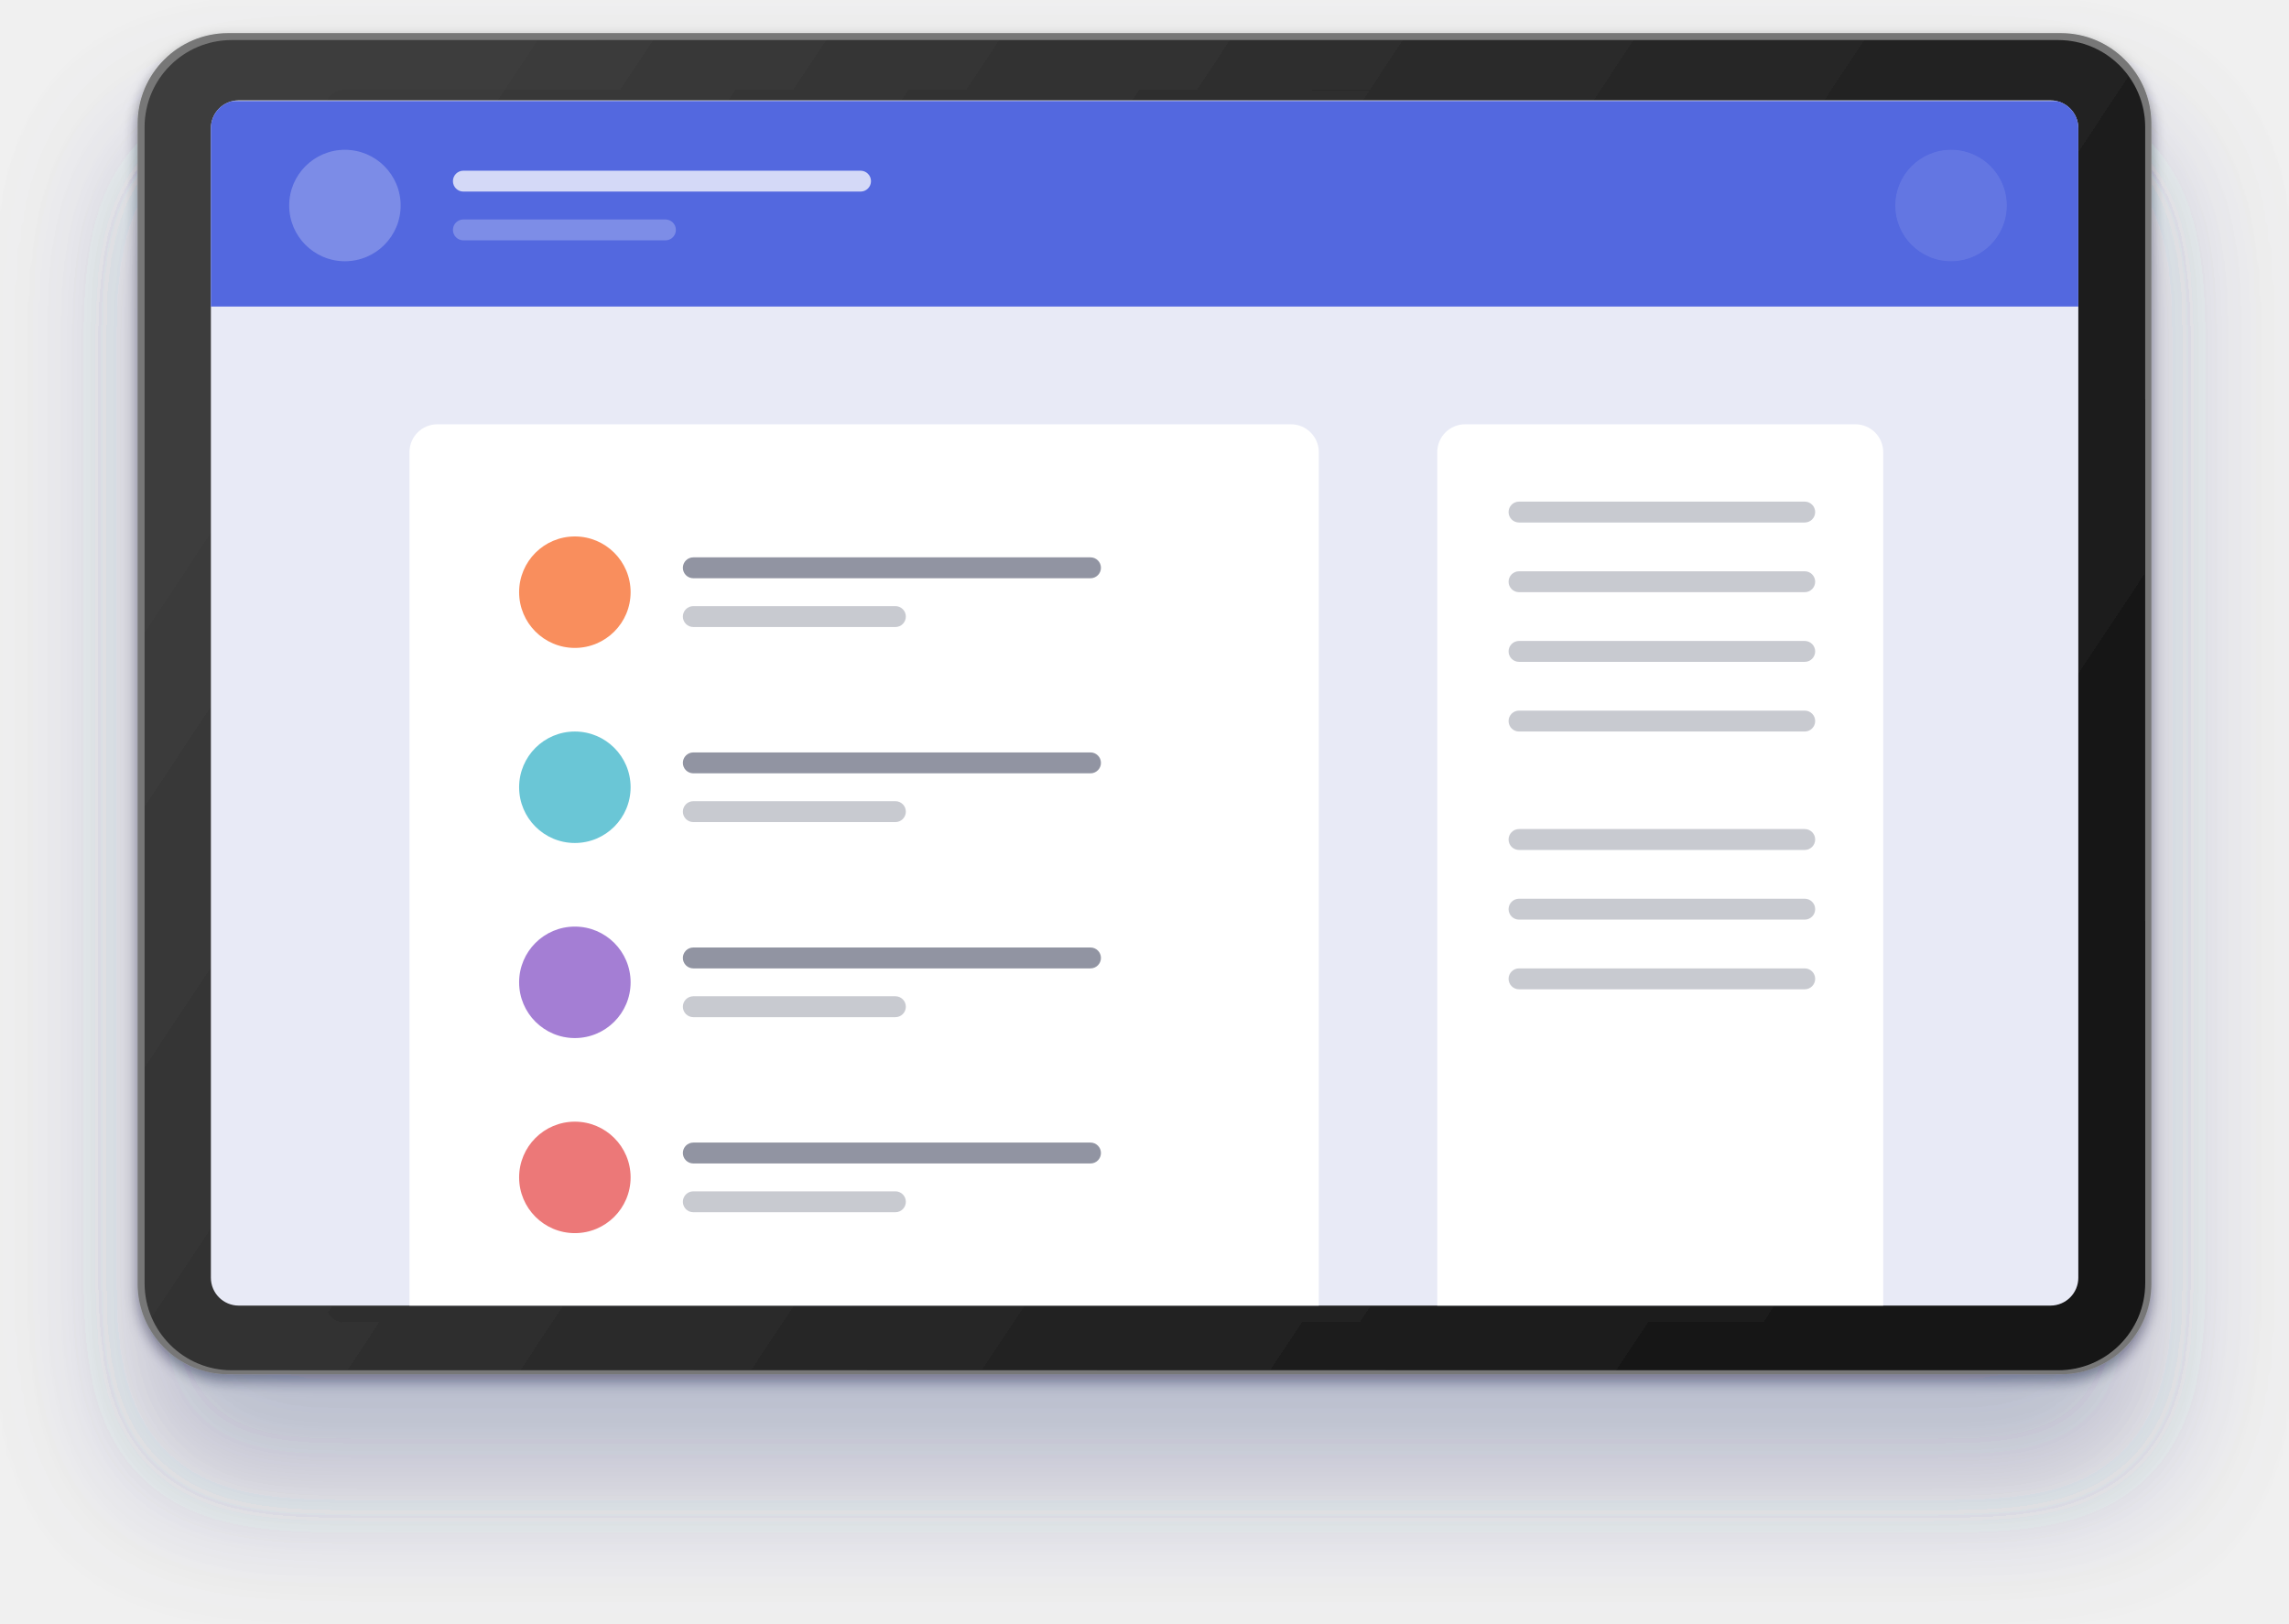
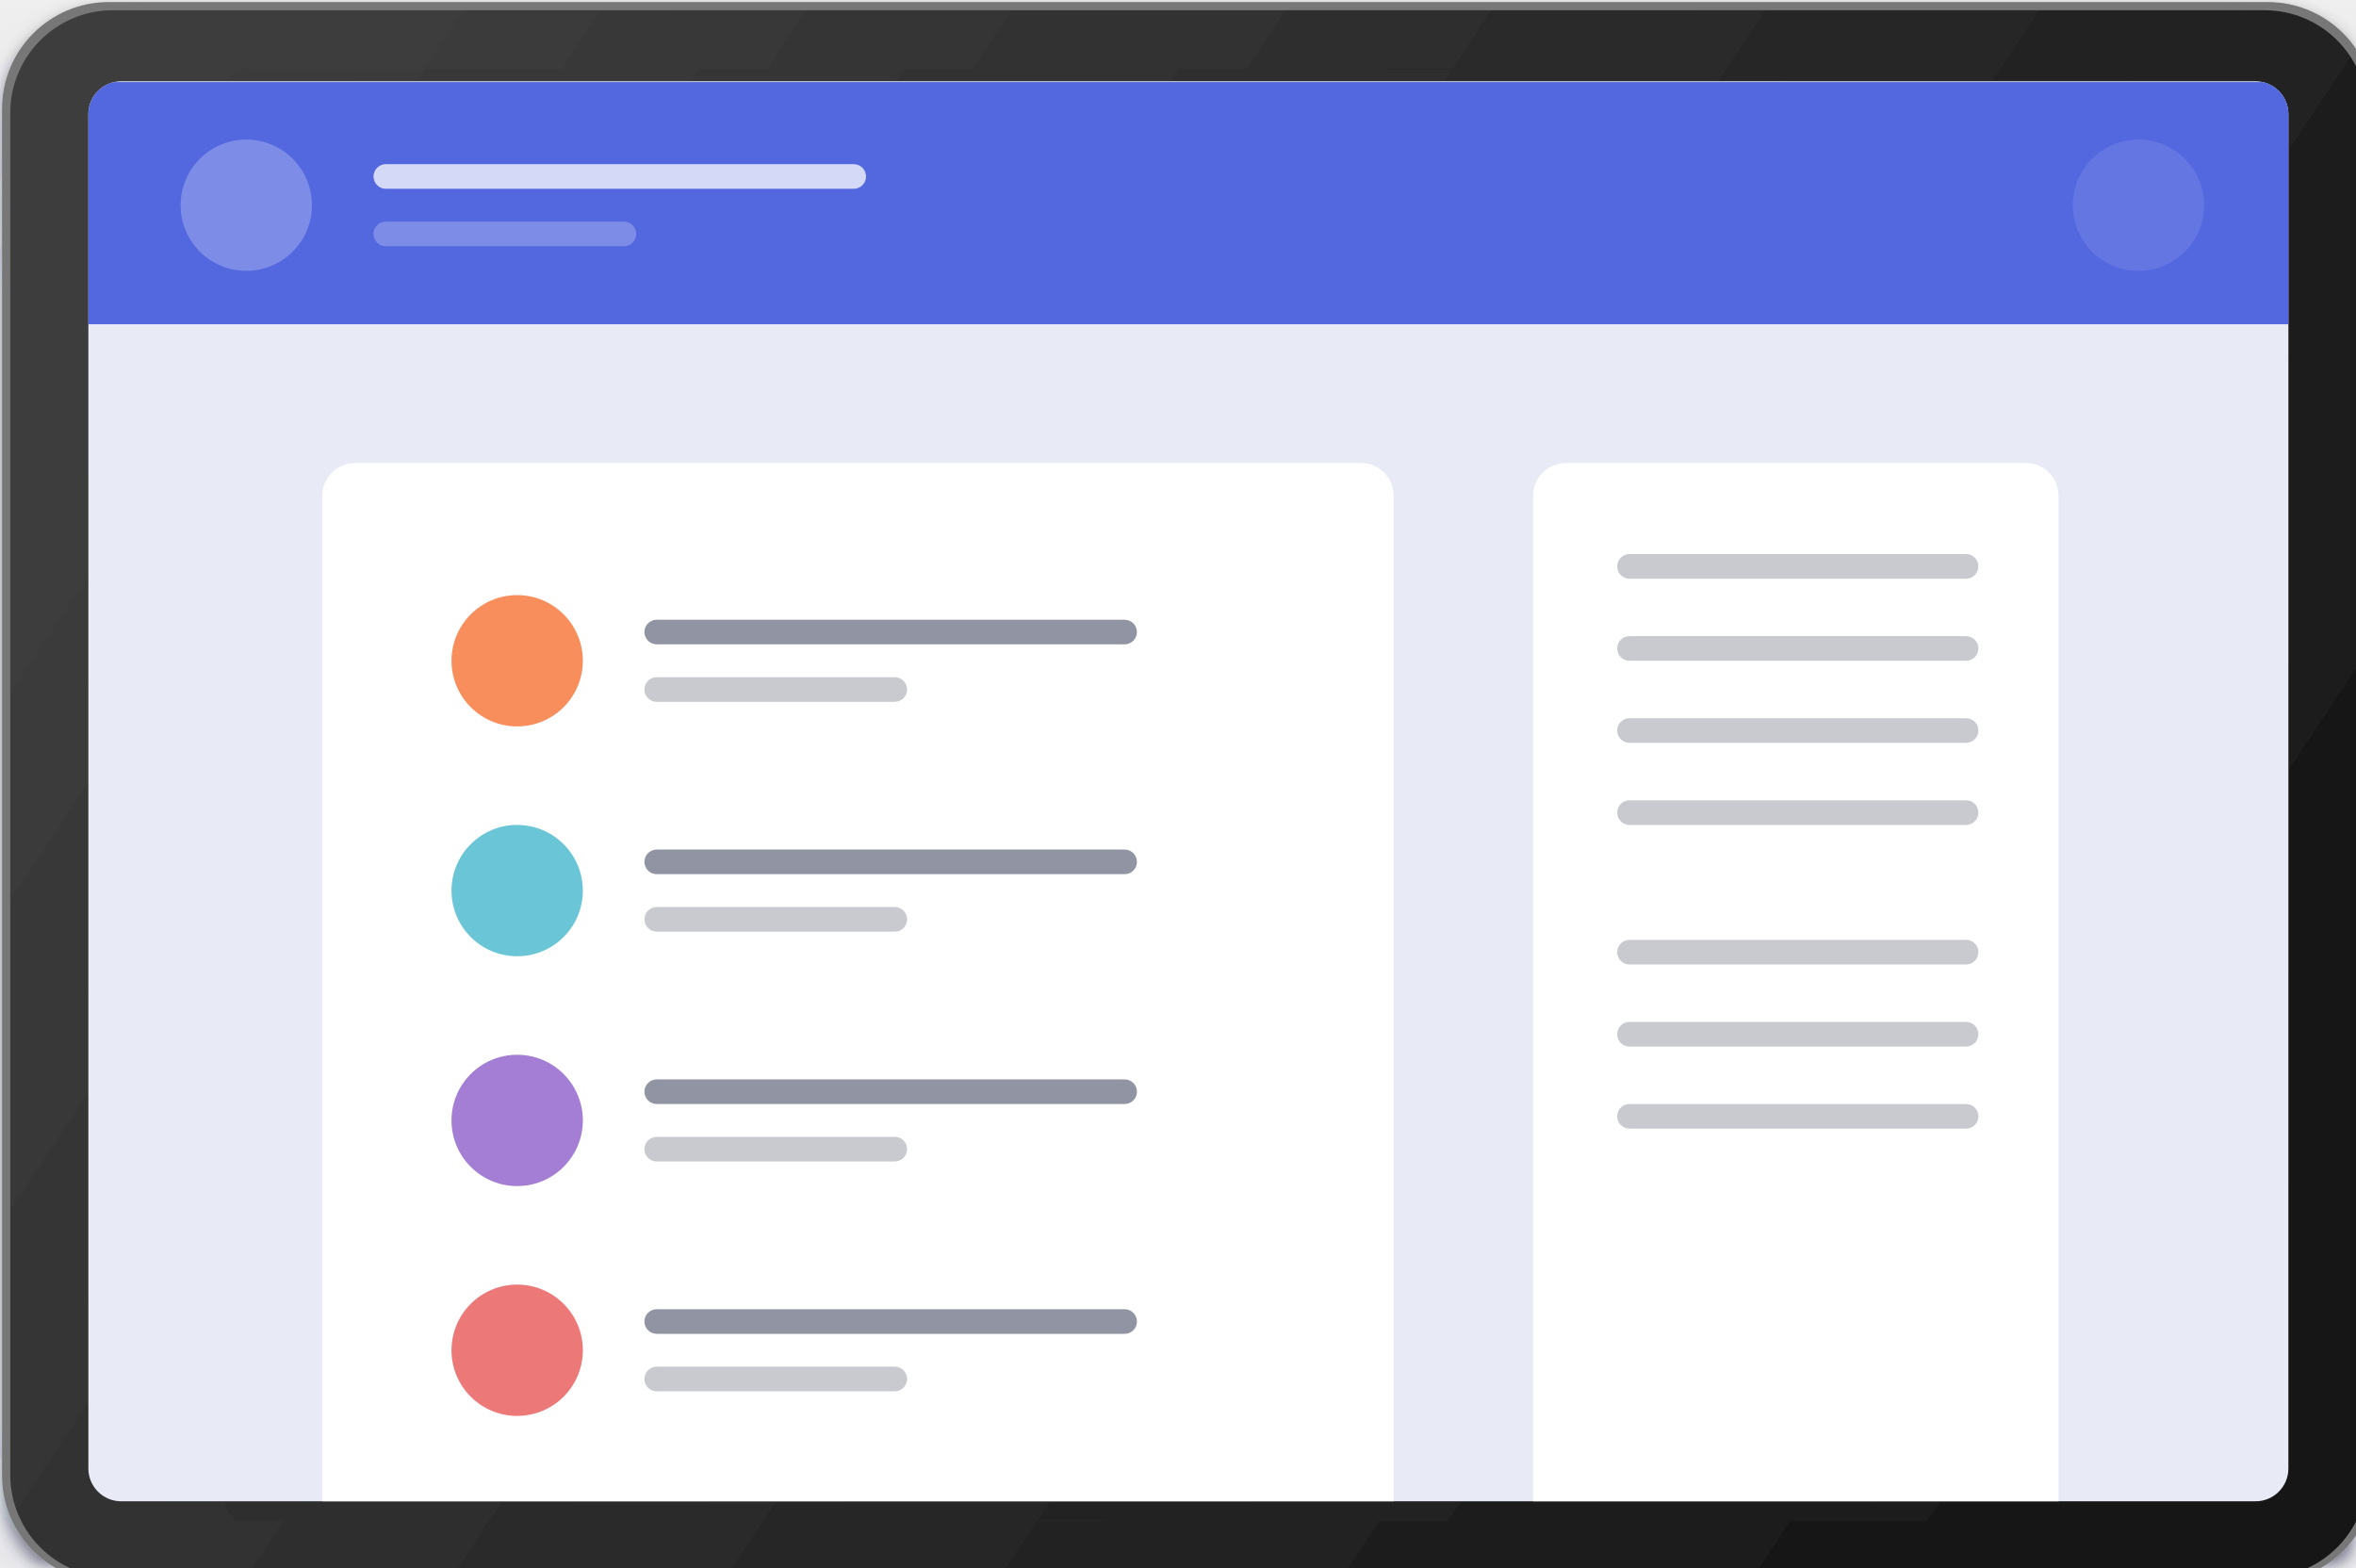
- <svg xmlns="http://www.w3.org/2000/svg" xmlns:xlink="http://www.w3.org/1999/xlink" width="657" height="466">
+ <svg xmlns="http://www.w3.org/2000/svg" xmlns:xlink="http://www.w3.org/1999/xlink" width="574" height="382" viewBox="0 0 574 382">
  <defs>
    <filter id="a" width="118%" height="126.9%" x="-9%" y="-5.7%" filterUnits="objectBoundingBox">
      <feOffset dy="2" in="SourceAlpha" result="shadowOffsetOuter1" />
      <feGaussianBlur in="shadowOffsetOuter1" result="shadowBlurOuter1" stdDeviation="2" />
      <feColorMatrix in="shadowBlurOuter1" result="shadowMatrixOuter1" values="0 0 0 0 0 0 0 0 0 0 0 0 0 0 0 0 0 0 0.5 0" />
      <feMerge>
        <feMergeNode in="shadowMatrixOuter1" />
        <feMergeNode in="SourceGraphic" />
      </feMerge>
    </filter>
    <rect id="c" width="578" height="385" rx="26" />
    <filter id="b" width="126%" height="139%" x="-13%" y="-11.7%" filterUnits="objectBoundingBox">
      <feOffset dy="30" in="SourceAlpha" result="shadowOffsetOuter1" />
      <feGaussianBlur in="shadowOffsetOuter1" result="shadowBlurOuter1" stdDeviation="20" />
      <feColorMatrix in="shadowBlurOuter1" values="0 0 0 0 0.182 0 0 0 0 0.231 0 0 0 0 0.506 0 0 0 0.2 0" />
    </filter>
    <linearGradient id="d" x1="99.013%" x2="2.544%" y1="71.675%" y2="29.014%">
      <stop offset="0%" stop-color="#151515" />
      <stop offset="100%" stop-color="#3D3D3D" />
    </linearGradient>
    <rect id="e" width="536" height="346" y="3" rx="8" />
  </defs>
-   <g fill="none" fill-rule="evenodd" filter="url(#a)" transform="translate(39 9)">
+   <g fill="none" fill-rule="evenodd" filter="url(#a)" transform="translate(0 0)">
    <g transform="translate(.5 .5)">
      <g fill-rule="nonzero">
        <use fill="#000" filter="url(#b)" xlink:href="#c" />
        <use fill="#777" xlink:href="#c" />
      </g>
      <rect width="574.23" height="381.865" x="2" y="2" fill="url(#d)" fill-rule="nonzero" rx="25" />
      <g transform="translate(21.03 16.303)">
        <rect width="471.463" height="353.756" x="33" fill="#2A2A2A" fill-rule="nonzero" opacity=".1" rx="5" />
        <mask id="f" fill="#fff">
          <use xlink:href="#e" />
        </mask>
        <use fill="#E8EAF6" fill-rule="nonzero" xlink:href="#e" />
        <g mask="url(#f)">
          <path fill="#5267DF" d="M-3.53 3.197h547v59h-547z" />
          <g transform="translate(22.47 17.197)" fill="#FFF">
            <circle cx="16" cy="16" r="16" opacity=".245" />
            <circle cx="477" cy="16" r="16" opacity=".104" />
            <g transform="translate(47 6)">
              <rect width="120" height="6" opacity=".75" rx="3" />
              <rect width="64" height="6" y="14" opacity=".25" rx="3" />
            </g>
          </g>
        </g>
        <g mask="url(#f)">
          <g transform="translate(57 96)">
            <rect width="261" height="316" fill="#FFF" rx="8" />
            <rect width="128" height="316" x="295" fill="#FFF" rx="8" />
            <rect width="120" height="6" x="78.47" y="38.197" fill="#242A45" opacity=".5" rx="3" />
          </g>
        </g>
      </g>
    </g>
    <g transform="translate(110 135)">
      <circle cx="16" cy="26" r="16" fill="#F98E5D" />
      <rect width="88" height="6" x="284" fill="#242A45" opacity=".25" rx="3" />
      <rect width="88" height="6" x="284" y="20" fill="#242A45" opacity=".25" rx="3" />
      <rect width="88" height="6" x="284" y="40" fill="#242A45" opacity=".25" rx="3" />
      <rect width="88" height="6" x="284" y="60" fill="#242A45" opacity=".25" rx="3" />
      <rect width="88" height="6" x="284" y="94" fill="#242A45" opacity=".25" rx="3" />
      <rect width="88" height="6" x="284" y="114" fill="#242A45" opacity=".25" rx="3" />
      <rect width="88" height="6" x="284" y="134" fill="#242A45" opacity=".25" rx="3" />
      <rect width="64" height="6" x="47" y="30" fill="#242A45" opacity=".25" rx="3" />
    </g>
    <g transform="translate(110 201)">
      <circle cx="16" cy="16" r="16" fill="#6AC6D6" />
      <rect width="120" height="6" x="47" y="6" fill="#242A45" opacity=".5" rx="3" />
      <rect width="64" height="6" x="47" y="20" fill="#242A45" opacity=".25" rx="3" />
    </g>
    <g transform="translate(110 257)">
      <circle cx="16" cy="16" r="16" fill="#A47ED4" />
      <rect width="120" height="6" x="47" y="6" fill="#242A45" opacity=".5" rx="3" />
      <rect width="64" height="6" x="47" y="20" fill="#242A45" opacity=".25" rx="3" />
    </g>
    <g transform="translate(110 313)">
      <circle cx="16" cy="16" r="16" fill="#EC7878" />
      <rect width="120" height="6" x="47" y="6" fill="#242A45" opacity=".5" rx="3" />
      <rect width="64" height="6" x="47" y="20" fill="#242A45" opacity=".25" rx="3" />
    </g>
  </g>
</svg>
